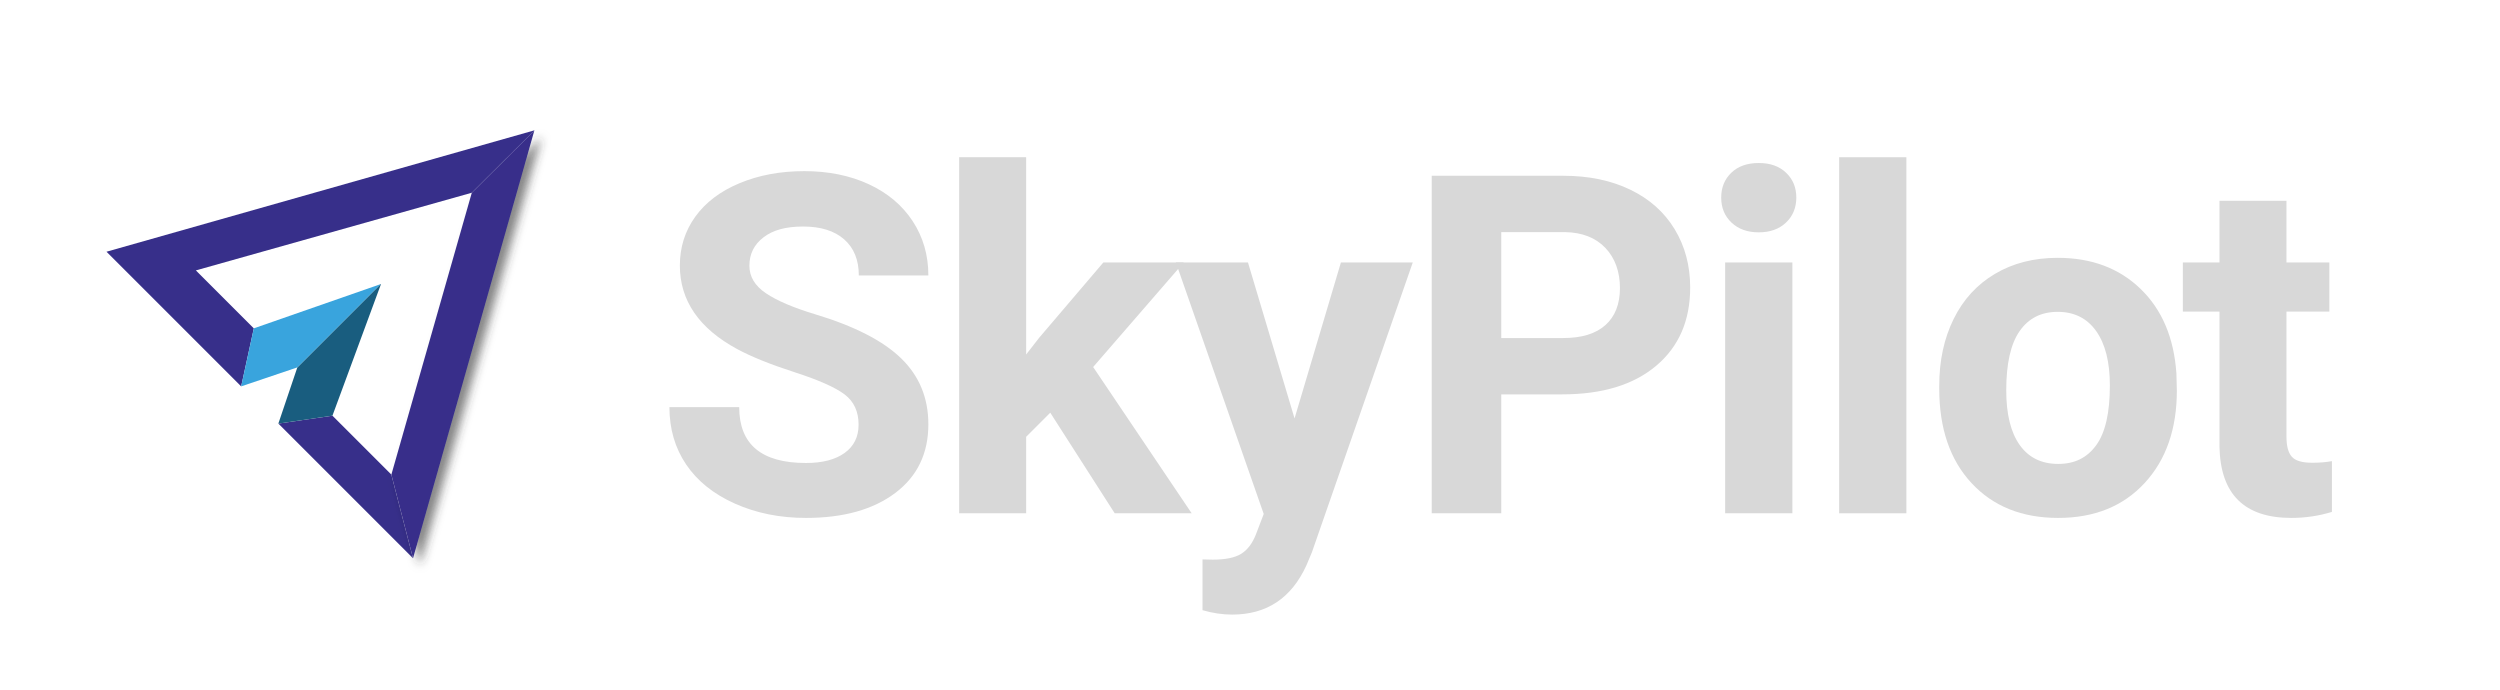
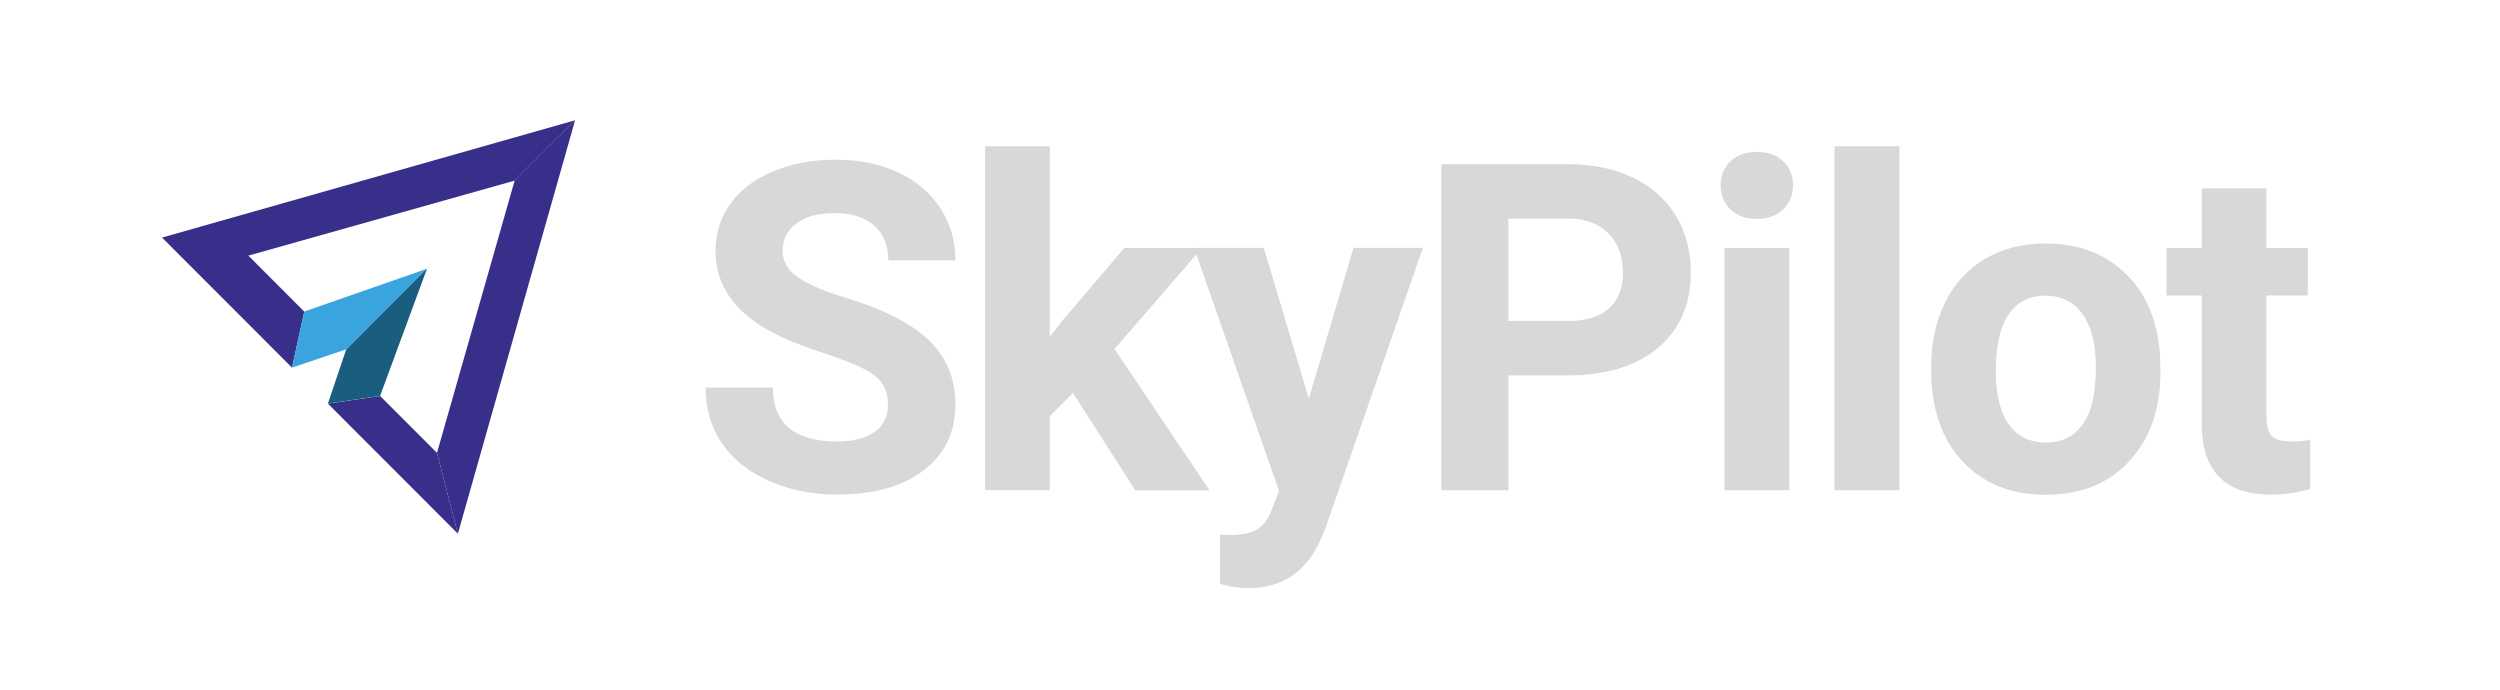
- <svg xmlns="http://www.w3.org/2000/svg" viewBox="0 0 2548.69 702.54">
-   <defs>
-     <style>
-       .cls-1 {
-         fill: none;
-       }
- 
-       .cls-2 {
-         fill: #d8d8d8;
-       }
- 
-       .cls-3, .cls-4 {
-         fill: #372f8a;
-       }
- 
-       .cls-5 {
-         fill: #195d7f;
-       }
- 
-       .cls-6 {
-         fill: #39a4dd;
-       }
- 
-       .cls-4 {
-         filter: url(#drop-shadow-1);
-       }
-     </style>
-     <filter id="drop-shadow-1" filterUnits="userSpaceOnUse">
-       <feOffset dx="7" dy="7" />
-       <feGaussianBlur result="blur" stdDeviation="5" />
-       <feFlood flood-color="#333" flood-opacity=".6" />
-       <feComposite in2="blur" operator="in" />
-       <feComposite in="SourceGraphic" />
-     </filter>
-   </defs>
-   <g id="skypilot-text-dark">
-     <g>
-       <path class="cls-2" d="M875.31,433.01c0-13.39-4.73-23.67-14.18-30.84-9.45-7.17-26.47-14.73-51.05-22.69-24.58-7.95-44.04-15.79-58.37-23.51-39.08-21.11-58.61-49.55-58.61-85.31,0-18.59,5.24-35.17,15.72-49.75,10.48-14.57,25.52-25.96,45.14-34.15,19.62-8.19,41.63-12.29,66.05-12.29s46.48,4.45,65.7,13.35c19.22,8.9,34.15,21.47,44.78,37.69,10.63,16.23,15.95,34.66,15.95,55.3h-70.9c0-15.75-4.96-28-14.89-36.75s-23.87-13.12-41.83-13.12-30.8,3.66-40.41,10.99c-9.61,7.33-14.42,16.98-14.42,28.95,0,11.19,5.63,20.56,16.9,28.12,11.26,7.56,27.85,14.65,49.75,21.27,40.33,12.13,69.72,27.18,88.15,45.14s27.65,40.33,27.65,67.12c0,29.78-11.27,53.14-33.79,70.07-22.53,16.94-52.86,25.41-90.99,25.41-26.47,0-50.57-4.84-72.32-14.53s-38.33-22.96-49.75-39.82c-11.42-16.86-17.13-36.39-17.13-58.61h71.13c0,37.97,22.69,56.96,68.06,56.96,16.86,0,30.01-3.43,39.47-10.28s14.18-16.42,14.18-28.71Z" />
-       <path class="cls-2" d="M1070.71,420.72l-24.58,24.58v77.99h-68.3V160.29h68.3v201.12l13.23-17.02,65.46-76.81h82.01l-92.4,106.58,100.44,149.12h-78.46l-65.7-102.57Z" />
-       <path class="cls-2" d="M1319.75,426.63l47.27-159.05h73.26l-102.8,295.41-5.67,13.47c-15.28,33.4-40.49,50.1-75.62,50.1-9.93,0-20.01-1.5-30.25-4.49v-51.76l10.4,.24c12.92,0,22.57-1.97,28.95-5.91,6.38-3.94,11.38-10.48,15.01-19.62l8.04-21.03-89.57-256.42h73.5l47.5,159.05Z" />
-       <path class="cls-2" d="M1530.5,402.05v121.24h-70.9V179.19h134.23c25.84,0,48.57,4.73,68.18,14.18s34.7,22.89,45.26,40.29c10.55,17.41,15.83,37.22,15.83,59.44,0,33.72-11.54,60.3-34.62,79.76-23.08,19.46-55.03,29.19-95.83,29.19h-62.15Zm0-57.43h63.34c18.75,0,33.04-4.41,42.89-13.23,9.84-8.82,14.77-21.42,14.77-37.81s-4.96-30.49-14.89-40.88-23.63-15.75-41.12-16.07h-64.99v108Z" />
-       <path class="cls-2" d="M1754.73,201.41c0-10.24,3.43-18.67,10.28-25.29s16.19-9.93,28-9.93,20.95,3.31,27.89,9.93c6.93,6.62,10.4,15.05,10.4,25.29s-3.51,18.91-10.52,25.52c-7.01,6.62-16.27,9.93-27.77,9.93s-20.76-3.31-27.77-9.93c-7.01-6.62-10.52-15.12-10.52-25.52Zm72.55,321.88h-68.54v-255.71h68.54v255.71Z" />
-       <path class="cls-2" d="M1943.51,523.29h-68.54V160.29h68.54v363Z" />
-       <path class="cls-2" d="M1977.02,393.07c0-25.36,4.88-47.97,14.65-67.83,9.77-19.85,23.83-35.21,42.18-46.08,18.35-10.87,39.66-16.31,63.93-16.31,34.5,0,62.66,10.56,84.49,31.67,21.82,21.11,33.99,49.79,36.51,86.02l.47,17.49c0,39.23-10.95,70.7-32.85,94.41-21.9,23.71-51.28,35.57-88.15,35.57s-66.29-11.82-88.27-35.45-32.97-55.77-32.97-96.42v-3.07Zm68.3,4.85c0,24.3,4.57,42.88,13.71,55.74,9.14,12.86,22.21,19.29,39.23,19.29s29.46-6.35,38.76-19.05c9.29-12.7,13.94-33.02,13.94-60.95,0-23.82-4.65-42.29-13.94-55.39-9.3-13.09-22.37-19.64-39.23-19.64s-29.62,6.51-38.76,19.53c-9.14,13.02-13.71,33.18-13.71,60.47Z" />
-       <path class="cls-2" d="M2331,204.72v62.86h43.72v50.1h-43.72v127.62c0,9.45,1.81,16.23,5.44,20.32,3.62,4.1,10.55,6.14,20.8,6.14,7.56,0,14.26-.55,20.09-1.65v51.76c-13.39,4.1-27.18,6.14-41.36,6.14-47.9,0-72.32-24.18-73.26-72.55v-137.78h-37.34v-50.1h37.34v-62.86h68.3Z" />
-     </g>
-   </g>
-   <g id="skypilot-logo">
-     <line class="cls-1" x1="108.58" y1="256.63" x2="544.81" y2="132.87" />
-     <line class="cls-1" x1="199.67" y1="275.66" x2="186.64" y2="234.45" />
-     <line class="cls-1" x1="249.36" y1="392.02" x2="287.29" y2="429.95" />
-     <line class="cls-1" x1="481" y1="196.47" x2="467.97" y2="155.26" />
-     <g>
-       <polygon class="cls-3" points="338.91 423.79 283.78 431.82 421.07 569.12 398.99 483.86 338.91 423.79" />
-       <path class="cls-3" d="M544.81,132.87L108.58,256.63l137.28,137.27,12.9-59.15-59.08-59.08,281.33-79.19s55.86-55.55,63.81-63.6Z" />
-       <path class="cls-4" d="M481,196.47l-82.01,287.39,22.08,85.25,123.75-436.25c-7.95,8.05-63.81,63.6-63.81,63.6Z" />
-     </g>
-     <g>
-       <polygon class="cls-5" points="303.14 374.54 303.14 374.54 283.78 431.82 338.91 423.79 388.44 289.53 388 289.68 303.14 374.54" />
-       <polygon class="cls-6" points="258.75 334.74 245.85 393.9 303.14 374.54 388 289.68 258.75 334.74" />
+ <svg xmlns="http://www.w3.org/2000/svg" xmlns:xlink="http://www.w3.org/1999/xlink" version="1.1" id="Layer_1" x="0px" y="0px" viewBox="0 0 2548.7 702.5" style="enable-background:new 0 0 2548.7 702.5;" xml:space="preserve">
+   <style type="text/css">
+ 	.st0{clip-path:url(#SVGID_2_);}
+ 	.st1{fill:#372F8A;}
+ 	.st2{fill:#195D7F;}
+ 	.st3{fill:#39A4DD;}
+ 	.st4{fill:#D8D8D8;}
+ </style>
+   <g>
+     <defs>
+       <rect id="SVGID_1_" x="165.2" y="122.6" width="2190" height="477" />
+     </defs>
+     <clipPath id="SVGID_2_">
+       <use xlink:href="#SVGID_1_" style="overflow:visible;" />
+     </clipPath>
+     <g class="st0">
+       <path class="st1" d="M387.5,403.7l-53.2,7.8l132.5,132.6l-21.3-82.4L387.5,403.7z" />
+       <path class="st1" d="M586.3,122.6L165.2,242.2l132.5,132.6l12.5-57.1l-57-57.1l271.6-76.5C524.7,184.1,578.6,130.4,586.3,122.6    L586.3,122.6z" />
+       <path class="st1" d="M524.7,184l-79.2,277.7l21.3,82.4l119.5-421.5C578.6,130.4,524.7,184,524.7,184L524.7,184z" />
+       <path class="st2" d="M353,356.1l-18.7,55.3l53.2-7.8L435.3,274l-0.4,0.1L353,356.1z" />
+       <path class="st3" d="M310.2,317.6l-12.5,57.2l55.3-18.7l81.9-82L310.2,317.6z" />
+       <path class="st4" d="M905.3,412.6c0-12.9-4.6-22.9-13.7-29.8c-9.1-6.9-25.6-14.2-49.3-21.9c-23.7-7.7-42.5-15.3-56.3-22.7    c-37.7-20.4-56.6-47.9-56.6-82.4c0-18,5.1-34,15.2-48.1c10.1-14.1,24.6-25.1,43.6-33c18.9-7.9,40.2-11.9,63.8-11.9    s44.9,4.3,63.4,12.9c18.6,8.6,33,20.7,43.2,36.4c10.3,15.7,15.4,33.5,15.4,53.4h-68.4c0-15.2-4.8-27.1-14.4-35.5    c-9.6-8.5-23-12.7-40.4-12.7c-17.3,0-29.7,3.5-39,10.6s-13.9,16.4-13.9,28c0,10.8,5.4,19.9,16.3,27.2c10.9,7.3,26.9,14.2,48,20.5    c38.9,11.7,67.3,26.3,85.1,43.6c17.8,17.4,26.7,39,26.7,64.8c0,28.8-10.9,51.3-32.6,67.7c-21.7,16.4-51,24.5-87.8,24.5    c-25.6,0-48.8-4.7-69.8-14c-21-9.4-37-22.2-48-38.5s-16.5-35.2-16.5-56.6H788c0,36.7,21.9,55,65.7,55c16.3,0,29-3.3,38.1-9.9    C900.8,433.7,905.3,424.5,905.3,412.6L905.3,412.6z" />
+       <path class="st4" d="M1093.9,400.7l-23.7,23.7v75.3h-65.9V149.1h65.9v194.3L1083,327l63.2-74.2h79.2l-89.2,103l96.9,144.1h-75.7    L1093.9,400.7L1093.9,400.7z" />
+       <path class="st4" d="M1334.3,406.4l45.6-153.7h70.7l-99.2,285.4l-5.5,13c-14.8,32.3-39.1,48.4-73,48.4c-9.6,0-19.3-1.4-29.2-4.3    v-50l10,0.2c12.5,0,21.8-1.9,27.9-5.7c6.2-3.8,11-10.1,14.5-19l7.8-20.3l-86.5-247.7h71L1334.3,406.4L1334.3,406.4z" />
+       <path class="st4" d="M1537.8,382.7v117.1h-68.4V167.4H1599c25,0,46.9,4.6,65.8,13.7c18.9,9.1,33.5,22.1,43.7,38.9    s15.3,36,15.3,57.4c0,32.6-11.1,58.3-33.4,77.1c-22.3,18.8-53.1,28.2-92.5,28.2H1537.8z M1537.8,327.2h61.1    c18.1,0,31.9-4.3,41.4-12.8s14.3-20.7,14.3-36.5s-4.8-29.5-14.4-39.5s-22.8-15.2-39.7-15.5h-62.7L1537.8,327.2L1537.8,327.2z" />
+       <path class="st4" d="M1754.2,188.9c0-9.9,3.3-18,9.9-24.4s15.6-9.6,27-9.6s20.2,3.2,26.9,9.6c6.7,6.4,10,14.5,10,24.4    s-3.4,18.3-10.2,24.7c-6.8,6.4-15.7,9.6-26.8,9.6c-11.1,0-20-3.2-26.8-9.6C1757.6,207.1,1754.2,198.9,1754.2,188.9L1754.2,188.9z     M1824.2,499.8H1758v-247h66.2V499.8z" />
+       <path class="st4" d="M1936.4,499.8h-66.2V149.1h66.2V499.8z" />
+       <path class="st4" d="M1968.8,374c0-24.5,4.7-46.3,14.1-65.5s23-34,40.7-44.5s38.3-15.8,61.7-15.8c33.3,0,60.5,10.2,81.6,30.6    s32.8,48.1,35.2,83.1l0.5,16.9c0,37.9-10.6,68.3-31.7,91.2c-21.1,22.9-49.5,34.4-85.1,34.4s-64-11.4-85.2-34.2    c-21.2-22.8-31.8-53.9-31.8-93.2V374L1968.8,374z M2034.7,378.7c0,23.5,4.4,41.4,13.2,53.9c8.8,12.4,21.4,18.6,37.9,18.6    s28.4-6.1,37.4-18.4s13.5-31.9,13.5-58.9c0-23-4.5-40.9-13.5-53.5s-21.6-19-37.9-19c-16.3,0-28.6,6.3-37.4,18.9    C2039.1,332.9,2034.7,352.3,2034.7,378.7z" />
+       <path class="st4" d="M2310.5,192.1v60.7h42.2v48.4h-42.2v123.3c0,9.1,1.8,15.7,5.2,19.6c3.5,4,10.2,5.9,20.1,5.9    c7.3,0,13.8-0.5,19.4-1.6v50c-12.9,4-26.2,5.9-39.9,5.9c-46.2,0-69.8-23.4-70.7-70.1v-133h-36v-48.4h36v-60.7L2310.5,192.1    L2310.5,192.1z" />
    </g>
  </g>
</svg>
